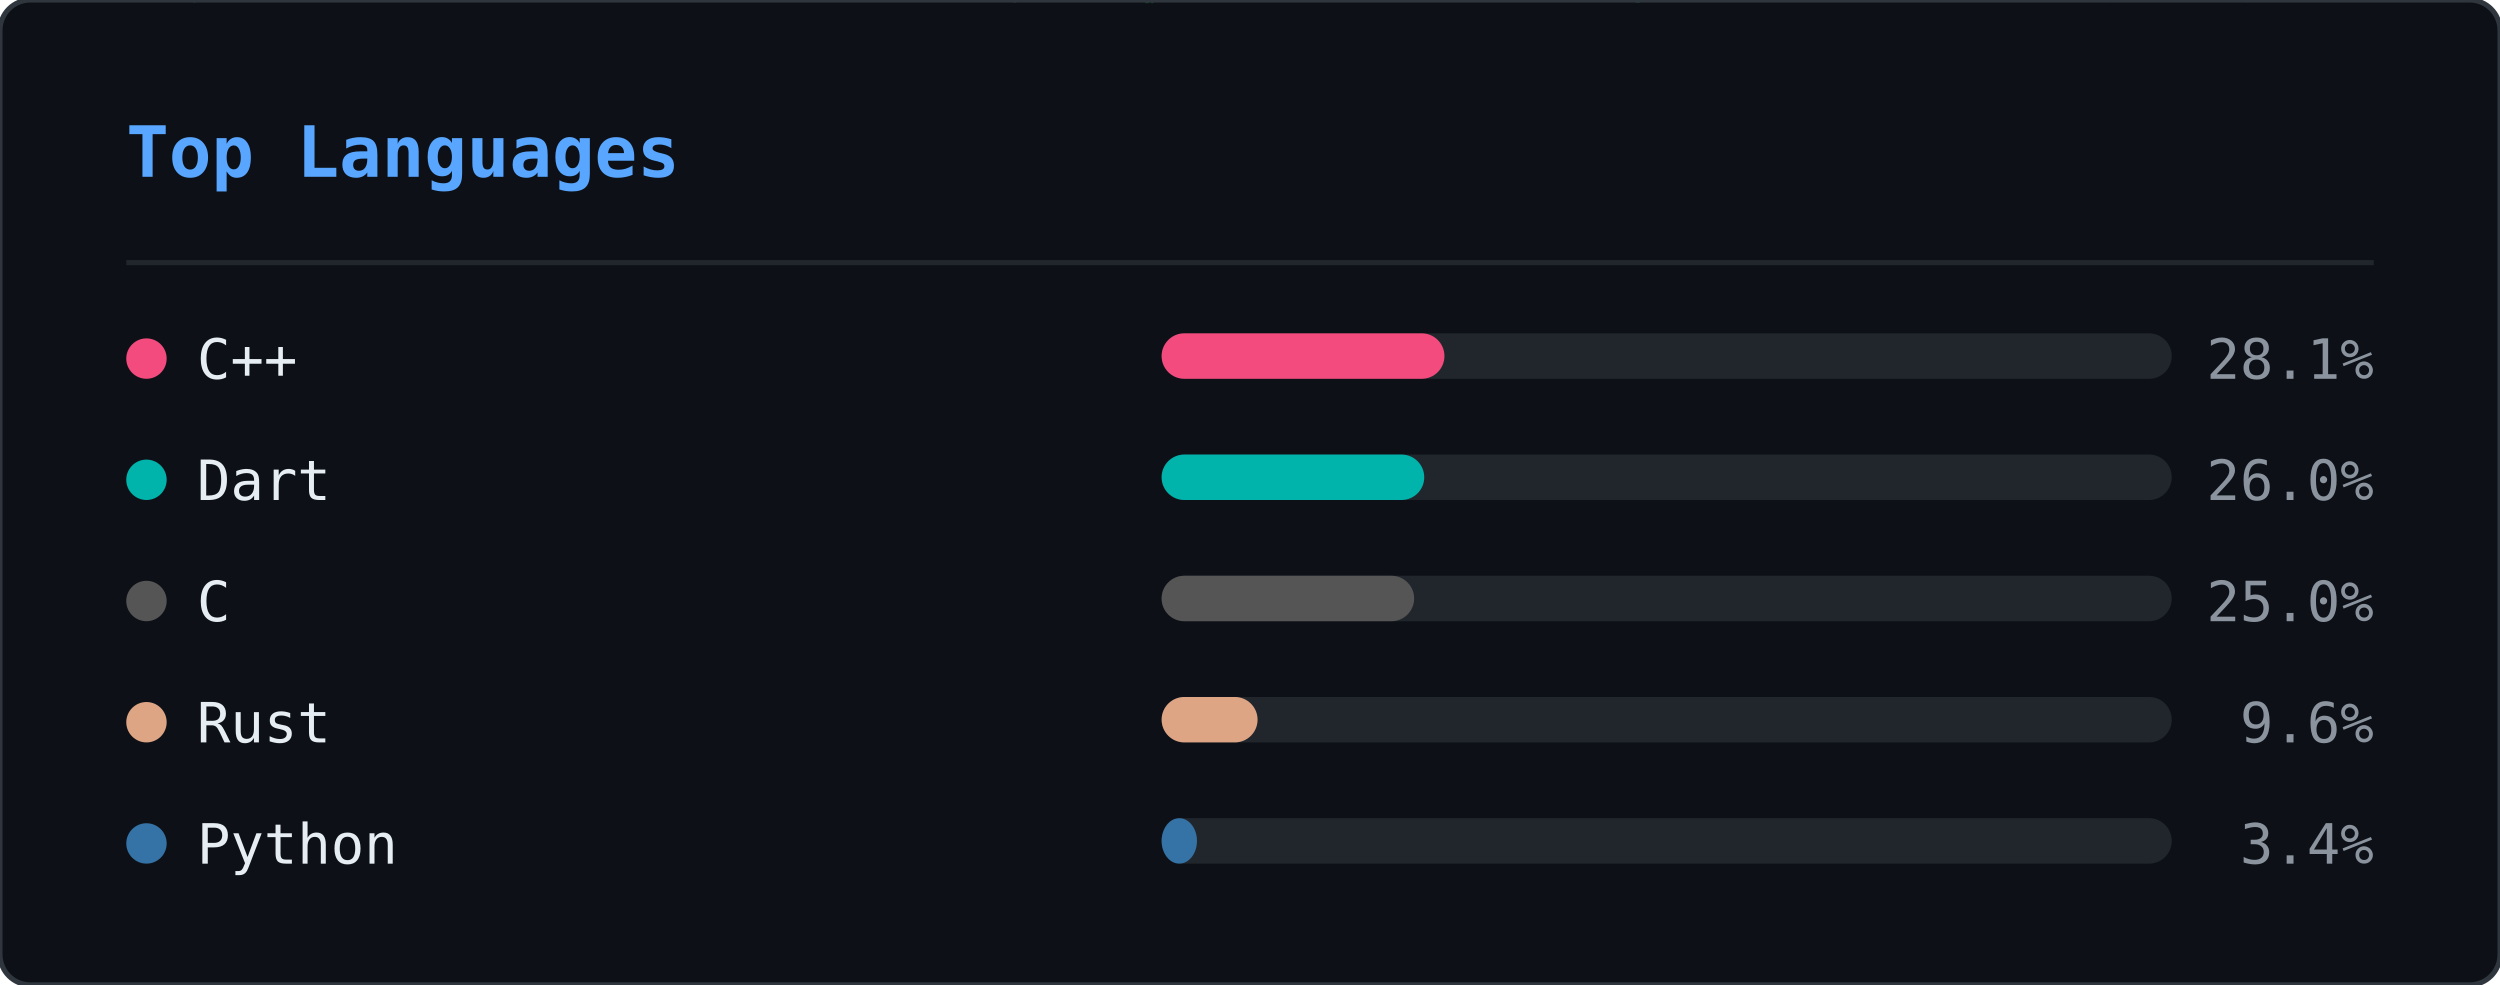
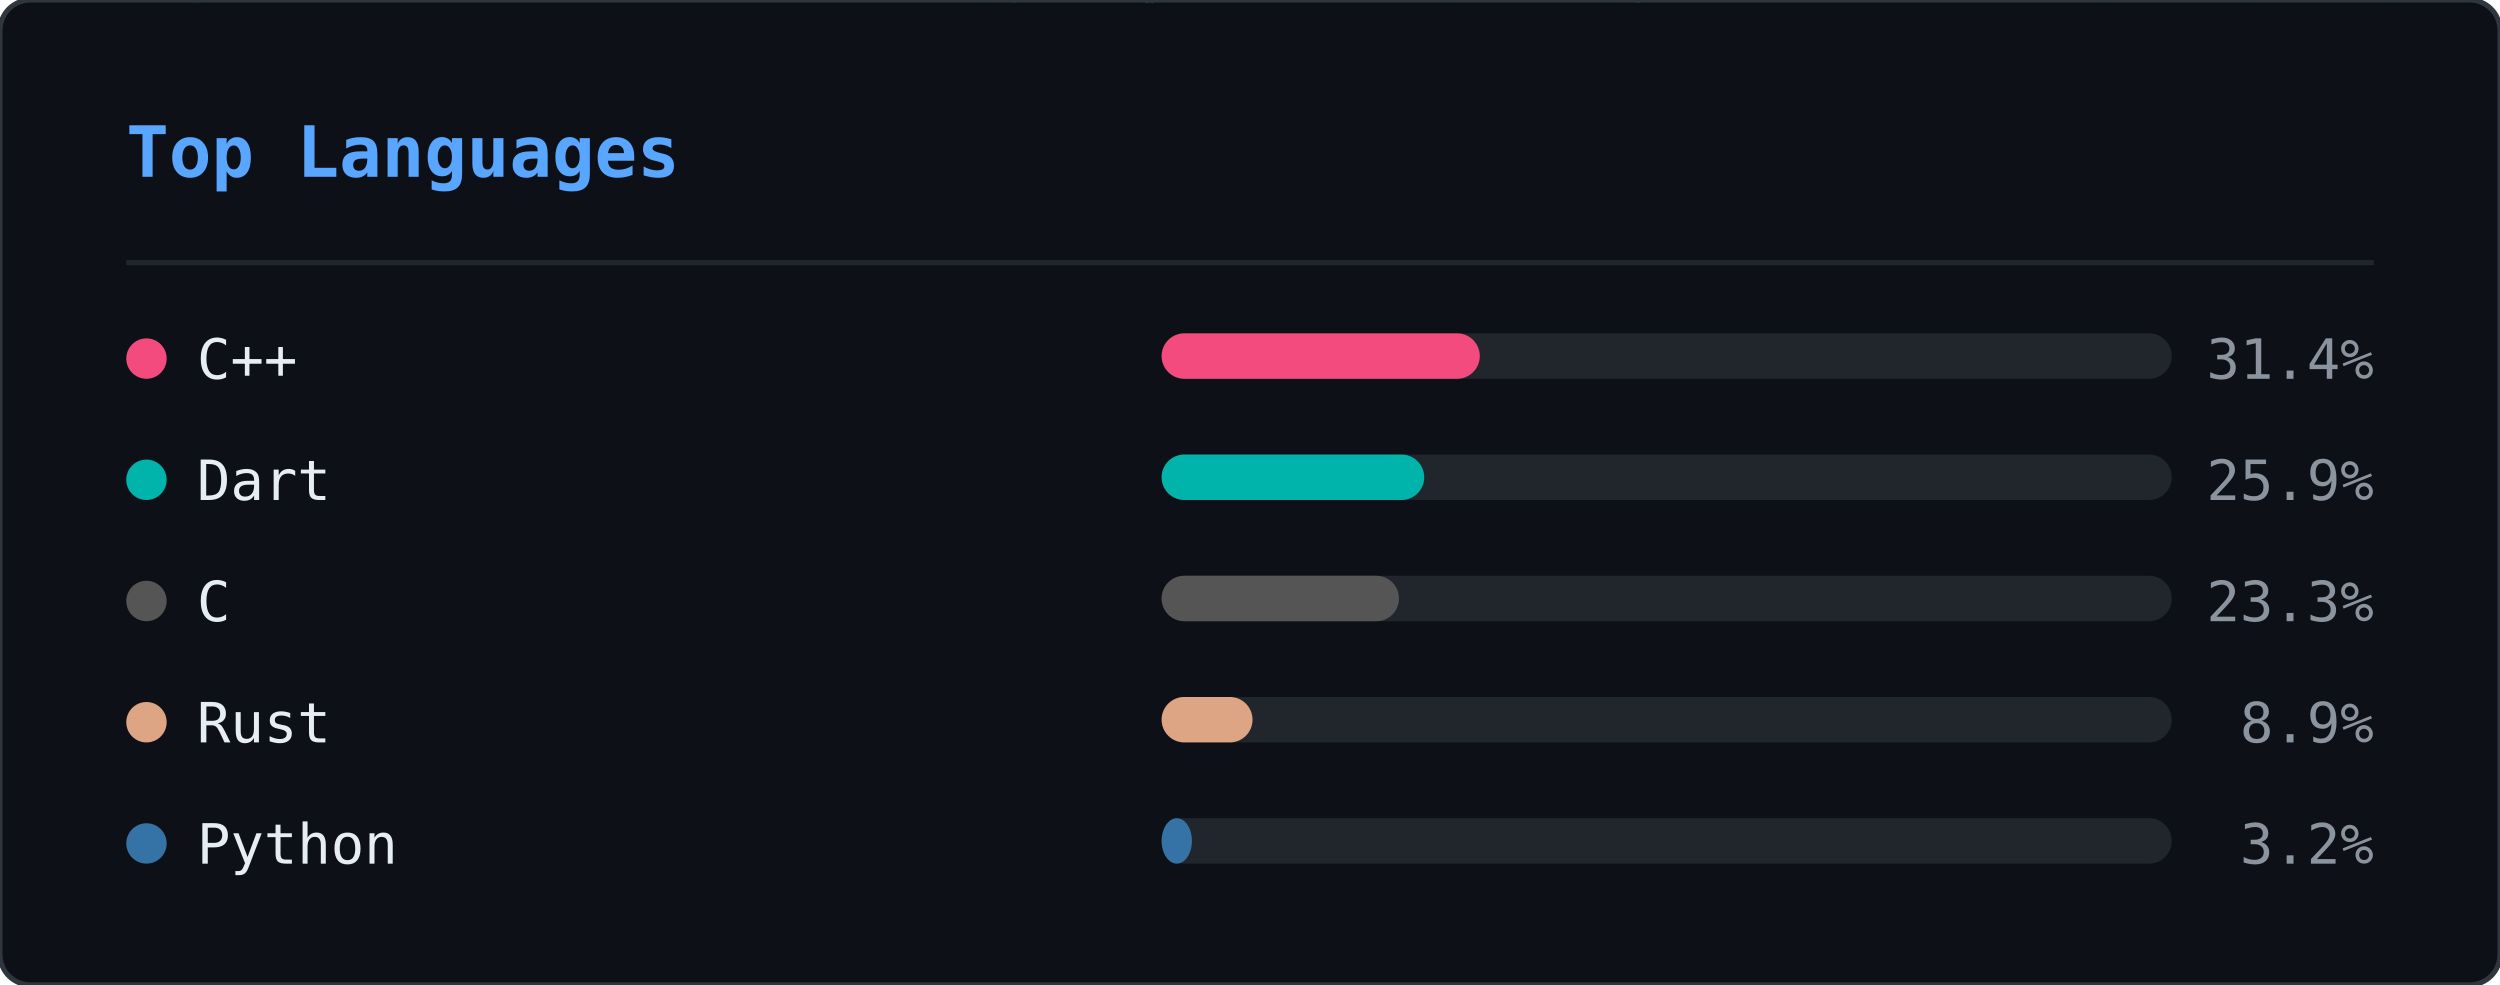
<svg xmlns="http://www.w3.org/2000/svg" width="495" height="195" viewBox="0 0 495 195">
  <defs>
    <clipPath id="ln-clip">
      <rect width="495" height="195" rx="6" />
    </clipPath>
  </defs>
  <rect width="495" height="195" rx="6" fill="#0d1117" />
  <g clip-path="url(#ln-clip)">
    <g opacity="0.22">
      <style>@keyframes ln0{from{transform:translateY(-46px)}to{transform:translateY(209px)}}@keyframes ln1{from{transform:translateY(-46px)}to{transform:translateY(209px)}}@keyframes ln2{from{transform:translateY(-46px)}to{transform:translateY(209px)}}@keyframes ln3{from{transform:translateY(-46px)}to{transform:translateY(209px)}}@keyframes ln4{from{transform:translateY(-46px)}to{transform:translateY(209px)}}@keyframes ln5{from{transform:translateY(-46px)}to{transform:translateY(209px)}}@keyframes ln6{from{transform:translateY(-46px)}to{transform:translateY(209px)}}@keyframes ln7{from{transform:translateY(-46px)}to{transform:translateY(209px)}}@keyframes ln8{from{transform:translateY(-46px)}to{transform:translateY(209px)}}@keyframes ln9{from{transform:translateY(-46px)}to{transform:translateY(209px)}}@keyframes ln10{from{transform:translateY(-46px)}to{transform:translateY(209px)}}@keyframes ln11{from{transform:translateY(-46px)}to{transform:translateY(209px)}}@keyframes ln12{from{transform:translateY(-46px)}to{transform:translateY(209px)}}@keyframes ln13{from{transform:translateY(-46px)}to{transform:translateY(209px)}}@keyframes ln14{from{transform:translateY(-46px)}to{transform:translateY(209px)}}@keyframes ln15{from{transform:translateY(-46px)}to{transform:translateY(209px)}}@keyframes ln16{from{transform:translateY(-46px)}to{transform:translateY(209px)}}@keyframes ln17{from{transform:translateY(-46px)}to{transform:translateY(209px)}}@keyframes ln18{from{transform:translateY(-46px)}to{transform:translateY(209px)}}@keyframes ln19{from{transform:translateY(-46px)}to{transform:translateY(209px)}}@keyframes ln20{from{transform:translateY(-46px)}to{transform:translateY(209px)}}@keyframes ln21{from{transform:translateY(-46px)}to{transform:translateY(209px)}}@keyframes ln22{from{transform:translateY(-46px)}to{transform:translateY(209px)}}@keyframes ln23{from{transform:translateY(-46px)}to{transform:translateY(209px)}}@keyframes ln24{from{transform:translateY(-46px)}to{transform:translateY(209px)}}@keyframes ln25{from{transform:translateY(-46px)}to{transform:translateY(209px)}}@keyframes ln26{from{transform:translateY(-46px)}to{transform:translateY(209px)}}@keyframes ln27{from{transform:translateY(-46px)}to{transform:translateY(209px)}}@keyframes ln28{from{transform:translateY(-46px)}to{transform:translateY(209px)}}@keyframes ln29{from{transform:translateY(-46px)}to{transform:translateY(209px)}}@keyframes ln30{from{transform:translateY(-46px)}to{transform:translateY(209px)}}@keyframes ln31{from{transform:translateY(-46px)}to{transform:translateY(209px)}}@keyframes ln32{from{transform:translateY(-46px)}to{transform:translateY(209px)}}@keyframes ln33{from{transform:translateY(-46px)}to{transform:translateY(209px)}}@keyframes ln34{from{transform:translateY(-46px)}to{transform:translateY(209px)}}@keyframes ln35{from{transform:translateY(-46px)}to{transform:translateY(209px)}}@keyframes ln36{from{transform:translateY(-46px)}to{transform:translateY(209px)}}@keyframes ln37{from{transform:translateY(-46px)}to{transform:translateY(209px)}}</style>
      <g style="animation:ln0 1.92s linear infinite;animation-delay:-0.55s">
        <text x="375" y="0" font-family="monospace" font-size="12" fill="#00ff41">ｿ</text>
        <text x="375" y="-14" font-family="monospace" font-size="12" fill="#00ff41" opacity="0.75">7</text>
        <text x="375" y="-28" font-family="monospace" font-size="12" fill="#00ff41" opacity="0.50">3</text>
        <text x="375" y="-42" font-family="monospace" font-size="12" fill="#00ff41" opacity="0.25">ﾑ</text>
      </g>
      <g style="animation:ln1 2.40s linear infinite;animation-delay:-0.40s">
        <text x="124" y="0" font-family="monospace" font-size="12" fill="#00ff41">ｶ</text>
        <text x="124" y="-14" font-family="monospace" font-size="12" fill="#00ff41" opacity="0.75">ｭ</text>
        <text x="124" y="-28" font-family="monospace" font-size="12" fill="#00ff41" opacity="0.50">ｳ</text>
        <text x="124" y="-42" font-family="monospace" font-size="12" fill="#00ff41" opacity="0.25">ﾎ</text>
      </g>
      <g style="animation:ln2 2.75s linear infinite;animation-delay:-0.79s">
        <text x="460" y="0" font-family="monospace" font-size="12" fill="#00ff41">1</text>
        <text x="460" y="-14" font-family="monospace" font-size="12" fill="#00ff41" opacity="0.75">ﾀ</text>
        <text x="460" y="-28" font-family="monospace" font-size="12" fill="#00ff41" opacity="0.50">ﾓ</text>
        <text x="460" y="-42" font-family="monospace" font-size="12" fill="#00ff41" opacity="0.25">6</text>
      </g>
      <g style="animation:ln3 1.66s linear infinite;animation-delay:-0.60s">
        <text x="320" y="0" font-family="monospace" font-size="12" fill="#00ff41">ｮ</text>
        <text x="320" y="-14" font-family="monospace" font-size="12" fill="#00ff41" opacity="0.75">ｽ</text>
        <text x="320" y="-28" font-family="monospace" font-size="12" fill="#00ff41" opacity="0.50">ｾ</text>
        <text x="320" y="-42" font-family="monospace" font-size="12" fill="#00ff41" opacity="0.25">ｫ</text>
      </g>
      <g style="animation:ln4 2.63s linear infinite;animation-delay:-1.74s">
        <text x="366" y="0" font-family="monospace" font-size="12" fill="#00ff41">ｿ</text>
        <text x="366" y="-14" font-family="monospace" font-size="12" fill="#00ff41" opacity="0.75">ﾍ</text>
        <text x="366" y="-28" font-family="monospace" font-size="12" fill="#00ff41" opacity="0.50">ｨ</text>
        <text x="366" y="-42" font-family="monospace" font-size="12" fill="#00ff41" opacity="0.25">5</text>
      </g>
      <g style="animation:ln5 3.08s linear infinite;animation-delay:-2.49s">
        <text x="311" y="0" font-family="monospace" font-size="12" fill="#00ff41">2</text>
        <text x="311" y="-14" font-family="monospace" font-size="12" fill="#00ff41" opacity="0.75">ｻ</text>
        <text x="311" y="-28" font-family="monospace" font-size="12" fill="#00ff41" opacity="0.50">8</text>
        <text x="311" y="-42" font-family="monospace" font-size="12" fill="#00ff41" opacity="0.25">ﾑ</text>
      </g>
      <g style="animation:ln6 1.75s linear infinite;animation-delay:-1.65s">
        <text x="46" y="0" font-family="monospace" font-size="12" fill="#00ff41">ﾔ</text>
        <text x="46" y="-14" font-family="monospace" font-size="12" fill="#00ff41" opacity="0.75">6</text>
        <text x="46" y="-28" font-family="monospace" font-size="12" fill="#00ff41" opacity="0.50">ﾓ</text>
        <text x="46" y="-42" font-family="monospace" font-size="12" fill="#00ff41" opacity="0.25">ﾑ</text>
      </g>
      <g style="animation:ln7 2.87s linear infinite;animation-delay:-0.22s">
        <text x="161" y="0" font-family="monospace" font-size="12" fill="#00ff41">ｺ</text>
        <text x="161" y="-14" font-family="monospace" font-size="12" fill="#00ff41" opacity="0.75">ｬ</text>
        <text x="161" y="-28" font-family="monospace" font-size="12" fill="#00ff41" opacity="0.50">ﾋ</text>
        <text x="161" y="-42" font-family="monospace" font-size="12" fill="#00ff41" opacity="0.25">6</text>
      </g>
      <g style="animation:ln8 2.04s linear infinite;animation-delay:-0.62s">
        <text x="36" y="0" font-family="monospace" font-size="12" fill="#00ff41">ｩ</text>
        <text x="36" y="-14" font-family="monospace" font-size="12" fill="#00ff41" opacity="0.75">ﾘ</text>
        <text x="36" y="-28" font-family="monospace" font-size="12" fill="#00ff41" opacity="0.50">ﾂ</text>
        <text x="36" y="-42" font-family="monospace" font-size="12" fill="#00ff41" opacity="0.25">0</text>
      </g>
      <g style="animation:ln9 2.67s linear infinite;animation-delay:-1.60s">
        <text x="410" y="0" font-family="monospace" font-size="12" fill="#00ff41">ﾎ</text>
        <text x="410" y="-14" font-family="monospace" font-size="12" fill="#00ff41" opacity="0.75">5</text>
        <text x="410" y="-28" font-family="monospace" font-size="12" fill="#00ff41" opacity="0.50">ｵ</text>
        <text x="410" y="-42" font-family="monospace" font-size="12" fill="#00ff41" opacity="0.25">5</text>
      </g>
      <g style="animation:ln10 1.99s linear infinite;animation-delay:-0.10s">
        <text x="462" y="0" font-family="monospace" font-size="12" fill="#00ff41">ﾊ</text>
        <text x="462" y="-14" font-family="monospace" font-size="12" fill="#00ff41" opacity="0.75">ﾗ</text>
        <text x="462" y="-28" font-family="monospace" font-size="12" fill="#00ff41" opacity="0.50">ｧ</text>
        <text x="462" y="-42" font-family="monospace" font-size="12" fill="#00ff41" opacity="0.25">ｺ</text>
      </g>
      <g style="animation:ln11 1.72s linear infinite;animation-delay:-0.65s">
        <text x="298" y="0" font-family="monospace" font-size="12" fill="#00ff41">ﾁ</text>
        <text x="298" y="-14" font-family="monospace" font-size="12" fill="#00ff41" opacity="0.75">ｹ</text>
        <text x="298" y="-28" font-family="monospace" font-size="12" fill="#00ff41" opacity="0.50">ﾒ</text>
        <text x="298" y="-42" font-family="monospace" font-size="12" fill="#00ff41" opacity="0.25">ﾎ</text>
      </g>
      <g style="animation:ln12 1.89s linear infinite;animation-delay:-1.40s">
        <text x="223" y="0" font-family="monospace" font-size="12" fill="#00ff41">ﾝ</text>
        <text x="223" y="-14" font-family="monospace" font-size="12" fill="#00ff41" opacity="0.75">ﾊ</text>
        <text x="223" y="-28" font-family="monospace" font-size="12" fill="#00ff41" opacity="0.50">ﾀ</text>
        <text x="223" y="-42" font-family="monospace" font-size="12" fill="#00ff41" opacity="0.25">ｲ</text>
      </g>
      <g style="animation:ln13 1.87s linear infinite;animation-delay:-0.50s">
        <text x="41" y="0" font-family="monospace" font-size="12" fill="#00ff41">ｪ</text>
        <text x="41" y="-14" font-family="monospace" font-size="12" fill="#00ff41" opacity="0.75">ｮ</text>
        <text x="41" y="-28" font-family="monospace" font-size="12" fill="#00ff41" opacity="0.50">ﾏ</text>
        <text x="41" y="-42" font-family="monospace" font-size="12" fill="#00ff41" opacity="0.25">1</text>
      </g>
      <g style="animation:ln14 3.09s linear infinite;animation-delay:-1.87s">
        <text x="216" y="0" font-family="monospace" font-size="12" fill="#00ff41">ﾜ</text>
        <text x="216" y="-14" font-family="monospace" font-size="12" fill="#00ff41" opacity="0.75">ﾐ</text>
        <text x="216" y="-28" font-family="monospace" font-size="12" fill="#00ff41" opacity="0.50">ｸ</text>
        <text x="216" y="-42" font-family="monospace" font-size="12" fill="#00ff41" opacity="0.25">ｪ</text>
      </g>
      <g style="animation:ln15 1.72s linear infinite;animation-delay:-0.81s">
        <text x="258" y="0" font-family="monospace" font-size="12" fill="#00ff41">5</text>
        <text x="258" y="-14" font-family="monospace" font-size="12" fill="#00ff41" opacity="0.75">ｹ</text>
        <text x="258" y="-28" font-family="monospace" font-size="12" fill="#00ff41" opacity="0.50">0</text>
        <text x="258" y="-42" font-family="monospace" font-size="12" fill="#00ff41" opacity="0.25">ﾅ</text>
      </g>
      <g style="animation:ln16 2.04s linear infinite;animation-delay:-0.70s">
        <text x="72" y="0" font-family="monospace" font-size="12" fill="#00ff41">ｫ</text>
        <text x="72" y="-14" font-family="monospace" font-size="12" fill="#00ff41" opacity="0.75">ﾑ</text>
        <text x="72" y="-28" font-family="monospace" font-size="12" fill="#00ff41" opacity="0.50">8</text>
        <text x="72" y="-42" font-family="monospace" font-size="12" fill="#00ff41" opacity="0.25">ﾆ</text>
      </g>
      <g style="animation:ln17 2.90s linear infinite;animation-delay:-0.60s">
        <text x="259" y="0" font-family="monospace" font-size="12" fill="#00ff41">ｼ</text>
        <text x="259" y="-14" font-family="monospace" font-size="12" fill="#00ff41" opacity="0.75">ﾒ</text>
        <text x="259" y="-28" font-family="monospace" font-size="12" fill="#00ff41" opacity="0.50">ﾏ</text>
        <text x="259" y="-42" font-family="monospace" font-size="12" fill="#00ff41" opacity="0.25">9</text>
      </g>
      <g style="animation:ln18 1.79s linear infinite;animation-delay:-0.72s">
        <text x="472" y="0" font-family="monospace" font-size="12" fill="#00ff41">ﾗ</text>
        <text x="472" y="-14" font-family="monospace" font-size="12" fill="#00ff41" opacity="0.75">ﾝ</text>
        <text x="472" y="-28" font-family="monospace" font-size="12" fill="#00ff41" opacity="0.50">ﾚ</text>
        <text x="472" y="-42" font-family="monospace" font-size="12" fill="#00ff41" opacity="0.25">9</text>
      </g>
      <g style="animation:ln19 2.43s linear infinite;animation-delay:-2.21s">
        <text x="10" y="0" font-family="monospace" font-size="12" fill="#00ff41">8</text>
        <text x="10" y="-14" font-family="monospace" font-size="12" fill="#00ff41" opacity="0.75">ｽ</text>
        <text x="10" y="-28" font-family="monospace" font-size="12" fill="#00ff41" opacity="0.50">6</text>
        <text x="10" y="-42" font-family="monospace" font-size="12" fill="#00ff41" opacity="0.25">ﾗ</text>
      </g>
      <g style="animation:ln20 1.60s linear infinite;animation-delay:-0.29s">
        <text x="360" y="0" font-family="monospace" font-size="12" fill="#00ff41">ﾌ</text>
        <text x="360" y="-14" font-family="monospace" font-size="12" fill="#00ff41" opacity="0.75">ｧ</text>
        <text x="360" y="-28" font-family="monospace" font-size="12" fill="#00ff41" opacity="0.50">ﾅ</text>
        <text x="360" y="-42" font-family="monospace" font-size="12" fill="#00ff41" opacity="0.25">ﾒ</text>
      </g>
      <g style="animation:ln21 1.83s linear infinite;animation-delay:-1.82s">
        <text x="369" y="0" font-family="monospace" font-size="12" fill="#00ff41">ﾁ</text>
        <text x="369" y="-14" font-family="monospace" font-size="12" fill="#00ff41" opacity="0.75">ﾔ</text>
        <text x="369" y="-28" font-family="monospace" font-size="12" fill="#00ff41" opacity="0.50">4</text>
        <text x="369" y="-42" font-family="monospace" font-size="12" fill="#00ff41" opacity="0.25">ｲ</text>
      </g>
      <g style="animation:ln22 2.18s linear infinite;animation-delay:-0.55s">
        <text x="172" y="0" font-family="monospace" font-size="12" fill="#00ff41">8</text>
        <text x="172" y="-14" font-family="monospace" font-size="12" fill="#00ff41" opacity="0.75">ｽ</text>
        <text x="172" y="-28" font-family="monospace" font-size="12" fill="#00ff41" opacity="0.50">ﾓ</text>
        <text x="172" y="-42" font-family="monospace" font-size="12" fill="#00ff41" opacity="0.25">0</text>
      </g>
      <g style="animation:ln23 3.16s linear infinite;animation-delay:-1.03s">
        <text x="284" y="0" font-family="monospace" font-size="12" fill="#00ff41">ﾘ</text>
        <text x="284" y="-14" font-family="monospace" font-size="12" fill="#00ff41" opacity="0.75">4</text>
        <text x="284" y="-28" font-family="monospace" font-size="12" fill="#00ff41" opacity="0.50">2</text>
        <text x="284" y="-42" font-family="monospace" font-size="12" fill="#00ff41" opacity="0.25">ｱ</text>
      </g>
      <g style="animation:ln24 2.25s linear infinite;animation-delay:-0.11s">
        <text x="302" y="0" font-family="monospace" font-size="12" fill="#00ff41">ｶ</text>
        <text x="302" y="-14" font-family="monospace" font-size="12" fill="#00ff41" opacity="0.75">ﾍ</text>
        <text x="302" y="-28" font-family="monospace" font-size="12" fill="#00ff41" opacity="0.50">9</text>
        <text x="302" y="-42" font-family="monospace" font-size="12" fill="#00ff41" opacity="0.25">ﾒ</text>
      </g>
      <g style="animation:ln25 2.16s linear infinite;animation-delay:-1.63s">
        <text x="461" y="0" font-family="monospace" font-size="12" fill="#00ff41">ﾋ</text>
        <text x="461" y="-14" font-family="monospace" font-size="12" fill="#00ff41" opacity="0.75">ﾋ</text>
        <text x="461" y="-28" font-family="monospace" font-size="12" fill="#00ff41" opacity="0.50">5</text>
        <text x="461" y="-42" font-family="monospace" font-size="12" fill="#00ff41" opacity="0.25">ｭ</text>
      </g>
      <g style="animation:ln26 3.03s linear infinite;animation-delay:-2.94s">
        <text x="454" y="0" font-family="monospace" font-size="12" fill="#00ff41">ﾅ</text>
        <text x="454" y="-14" font-family="monospace" font-size="12" fill="#00ff41" opacity="0.75">ｲ</text>
        <text x="454" y="-28" font-family="monospace" font-size="12" fill="#00ff41" opacity="0.50">ｼ</text>
        <text x="454" y="-42" font-family="monospace" font-size="12" fill="#00ff41" opacity="0.25">ﾔ</text>
      </g>
      <g style="animation:ln27 1.58s linear infinite;animation-delay:-0.57s">
        <text x="194" y="0" font-family="monospace" font-size="12" fill="#00ff41">ｳ</text>
        <text x="194" y="-14" font-family="monospace" font-size="12" fill="#00ff41" opacity="0.75">1</text>
        <text x="194" y="-28" font-family="monospace" font-size="12" fill="#00ff41" opacity="0.50">ﾙ</text>
        <text x="194" y="-42" font-family="monospace" font-size="12" fill="#00ff41" opacity="0.25">ｶ</text>
      </g>
      <g style="animation:ln28 1.94s linear infinite;animation-delay:-1.53s">
        <text x="414" y="0" font-family="monospace" font-size="12" fill="#00ff41">ｷ</text>
        <text x="414" y="-14" font-family="monospace" font-size="12" fill="#00ff41" opacity="0.75">ｳ</text>
        <text x="414" y="-28" font-family="monospace" font-size="12" fill="#00ff41" opacity="0.50">7</text>
        <text x="414" y="-42" font-family="monospace" font-size="12" fill="#00ff41" opacity="0.25">ﾌ</text>
      </g>
      <g style="animation:ln29 1.72s linear infinite;animation-delay:-0.16s">
        <text x="198" y="0" font-family="monospace" font-size="12" fill="#00ff41">ｬ</text>
        <text x="198" y="-14" font-family="monospace" font-size="12" fill="#00ff41" opacity="0.75">ｻ</text>
        <text x="198" y="-28" font-family="monospace" font-size="12" fill="#00ff41" opacity="0.50">ﾝ</text>
        <text x="198" y="-42" font-family="monospace" font-size="12" fill="#00ff41" opacity="0.25">ﾆ</text>
      </g>
      <g style="animation:ln30 1.90s linear infinite;animation-delay:-1.28s">
        <text x="443" y="0" font-family="monospace" font-size="12" fill="#00ff41">ｧ</text>
        <text x="443" y="-14" font-family="monospace" font-size="12" fill="#00ff41" opacity="0.75">4</text>
        <text x="443" y="-28" font-family="monospace" font-size="12" fill="#00ff41" opacity="0.50">ﾃ</text>
        <text x="443" y="-42" font-family="monospace" font-size="12" fill="#00ff41" opacity="0.25">ｾ</text>
      </g>
      <g style="animation:ln31 2.27s linear infinite;animation-delay:-2.25s">
        <text x="209" y="0" font-family="monospace" font-size="12" fill="#00ff41">ﾕ</text>
        <text x="209" y="-14" font-family="monospace" font-size="12" fill="#00ff41" opacity="0.75">ﾍ</text>
        <text x="209" y="-28" font-family="monospace" font-size="12" fill="#00ff41" opacity="0.50">ｵ</text>
        <text x="209" y="-42" font-family="monospace" font-size="12" fill="#00ff41" opacity="0.25">ﾖ</text>
      </g>
      <g style="animation:ln32 2.19s linear infinite;animation-delay:-0.31s">
        <text x="226" y="0" font-family="monospace" font-size="12" fill="#00ff41">ｯ</text>
        <text x="226" y="-14" font-family="monospace" font-size="12" fill="#00ff41" opacity="0.75">ｾ</text>
        <text x="226" y="-28" font-family="monospace" font-size="12" fill="#00ff41" opacity="0.50">ｺ</text>
        <text x="226" y="-42" font-family="monospace" font-size="12" fill="#00ff41" opacity="0.25">ｳ</text>
      </g>
      <g style="animation:ln33 2.46s linear infinite;animation-delay:-1.87s">
        <text x="142" y="0" font-family="monospace" font-size="12" fill="#00ff41">1</text>
        <text x="142" y="-14" font-family="monospace" font-size="12" fill="#00ff41" opacity="0.75">ｱ</text>
        <text x="142" y="-28" font-family="monospace" font-size="12" fill="#00ff41" opacity="0.50">ﾀ</text>
        <text x="142" y="-42" font-family="monospace" font-size="12" fill="#00ff41" opacity="0.25">ｮ</text>
      </g>
      <g style="animation:ln34 2.12s linear infinite;animation-delay:-1.72s">
        <text x="40" y="0" font-family="monospace" font-size="12" fill="#00ff41">ﾊ</text>
        <text x="40" y="-14" font-family="monospace" font-size="12" fill="#00ff41" opacity="0.75">ﾋ</text>
        <text x="40" y="-28" font-family="monospace" font-size="12" fill="#00ff41" opacity="0.50">ﾒ</text>
        <text x="40" y="-42" font-family="monospace" font-size="12" fill="#00ff41" opacity="0.25">ｮ</text>
      </g>
      <g style="animation:ln35 2.76s linear infinite;animation-delay:-0.97s">
        <text x="16" y="0" font-family="monospace" font-size="12" fill="#00ff41">ﾁ</text>
        <text x="16" y="-14" font-family="monospace" font-size="12" fill="#00ff41" opacity="0.75">ｿ</text>
        <text x="16" y="-28" font-family="monospace" font-size="12" fill="#00ff41" opacity="0.50">ﾅ</text>
        <text x="16" y="-42" font-family="monospace" font-size="12" fill="#00ff41" opacity="0.25">ｨ</text>
      </g>
      <g style="animation:ln36 1.78s linear infinite;animation-delay:-0.44s">
        <text x="224" y="0" font-family="monospace" font-size="12" fill="#00ff41">ｨ</text>
        <text x="224" y="-14" font-family="monospace" font-size="12" fill="#00ff41" opacity="0.75">ﾜ</text>
        <text x="224" y="-28" font-family="monospace" font-size="12" fill="#00ff41" opacity="0.50">ｶ</text>
        <text x="224" y="-42" font-family="monospace" font-size="12" fill="#00ff41" opacity="0.25">ｿ</text>
      </g>
      <g style="animation:ln37 1.57s linear infinite;animation-delay:-0.77s">
        <text x="315" y="0" font-family="monospace" font-size="12" fill="#00ff41">ﾘ</text>
        <text x="315" y="-14" font-family="monospace" font-size="12" fill="#00ff41" opacity="0.75">3</text>
        <text x="315" y="-28" font-family="monospace" font-size="12" fill="#00ff41" opacity="0.50">6</text>
        <text x="315" y="-42" font-family="monospace" font-size="12" fill="#00ff41" opacity="0.25">5</text>
      </g>
    </g>
  </g>
  <rect width="495" height="195" rx="6" fill="none" stroke="#30363d" stroke-width="1" />
  <text x="25" y="35" font-family="monospace" font-size="14" font-weight="600" fill="#58a6ff">Top Languages</text>
  <line x1="25" y1="52" x2="470" y2="52" stroke="#21262d" stroke-width="1" />
  <circle cx="29" cy="71" r="4" fill="#f34b7d" />
  <text x="39" y="75" font-family="monospace" font-size="11" fill="#e6edf3">C++</text>
  <rect x="230" y="66" width="200" height="9" rx="4.5" fill="#21262d" />
-   <rect x="230" y="66" width="56" height="9" rx="4.5" fill="#f34b7d" />
-   <text x="470" y="75" text-anchor="end" font-family="monospace" font-size="11" fill="#8b949e">28.1%</text>
+   <rect x="230" y="66" width="63" height="9" rx="4.5" fill="#f34b7d" />
+   <text x="470" y="75" text-anchor="end" font-family="monospace" font-size="11" fill="#8b949e">31.4%</text>
  <circle cx="29" cy="95" r="4" fill="#00B4AB" />
  <text x="39" y="99" font-family="monospace" font-size="11" fill="#e6edf3">Dart</text>
  <rect x="230" y="90" width="200" height="9" rx="4.5" fill="#21262d" />
  <rect x="230" y="90" width="52" height="9" rx="4.5" fill="#00B4AB" />
-   <text x="470" y="99" text-anchor="end" font-family="monospace" font-size="11" fill="#8b949e">26.0%</text>
+   <text x="470" y="99" text-anchor="end" font-family="monospace" font-size="11" fill="#8b949e">25.9%</text>
  <circle cx="29" cy="119" r="4" fill="#555555" />
  <text x="39" y="123" font-family="monospace" font-size="11" fill="#e6edf3">C</text>
  <rect x="230" y="114" width="200" height="9" rx="4.5" fill="#21262d" />
-   <rect x="230" y="114" width="50" height="9" rx="4.5" fill="#555555" />
-   <text x="470" y="123" text-anchor="end" font-family="monospace" font-size="11" fill="#8b949e">25.0%</text>
+   <rect x="230" y="114" width="47" height="9" rx="4.5" fill="#555555" />
+   <text x="470" y="123" text-anchor="end" font-family="monospace" font-size="11" fill="#8b949e">23.3%</text>
  <circle cx="29" cy="143" r="4" fill="#dea584" />
  <text x="39" y="147" font-family="monospace" font-size="11" fill="#e6edf3">Rust</text>
  <rect x="230" y="138" width="200" height="9" rx="4.5" fill="#21262d" />
-   <rect x="230" y="138" width="19" height="9" rx="4.5" fill="#dea584" />
-   <text x="470" y="147" text-anchor="end" font-family="monospace" font-size="11" fill="#8b949e">9.6%</text>
+   <rect x="230" y="138" width="18" height="9" rx="4.5" fill="#dea584" />
+   <text x="470" y="147" text-anchor="end" font-family="monospace" font-size="11" fill="#8b949e">8.9%</text>
  <circle cx="29" cy="167" r="4" fill="#3572A5" />
  <text x="39" y="171" font-family="monospace" font-size="11" fill="#e6edf3">Python</text>
  <rect x="230" y="162" width="200" height="9" rx="4.5" fill="#21262d" />
-   <rect x="230" y="162" width="7" height="9" rx="4.5" fill="#3572A5" />
-   <text x="470" y="171" text-anchor="end" font-family="monospace" font-size="11" fill="#8b949e">3.4%</text>
+   <rect x="230" y="162" width="6" height="9" rx="4.5" fill="#3572A5" />
+   <text x="470" y="171" text-anchor="end" font-family="monospace" font-size="11" fill="#8b949e">3.2%</text>
</svg>
